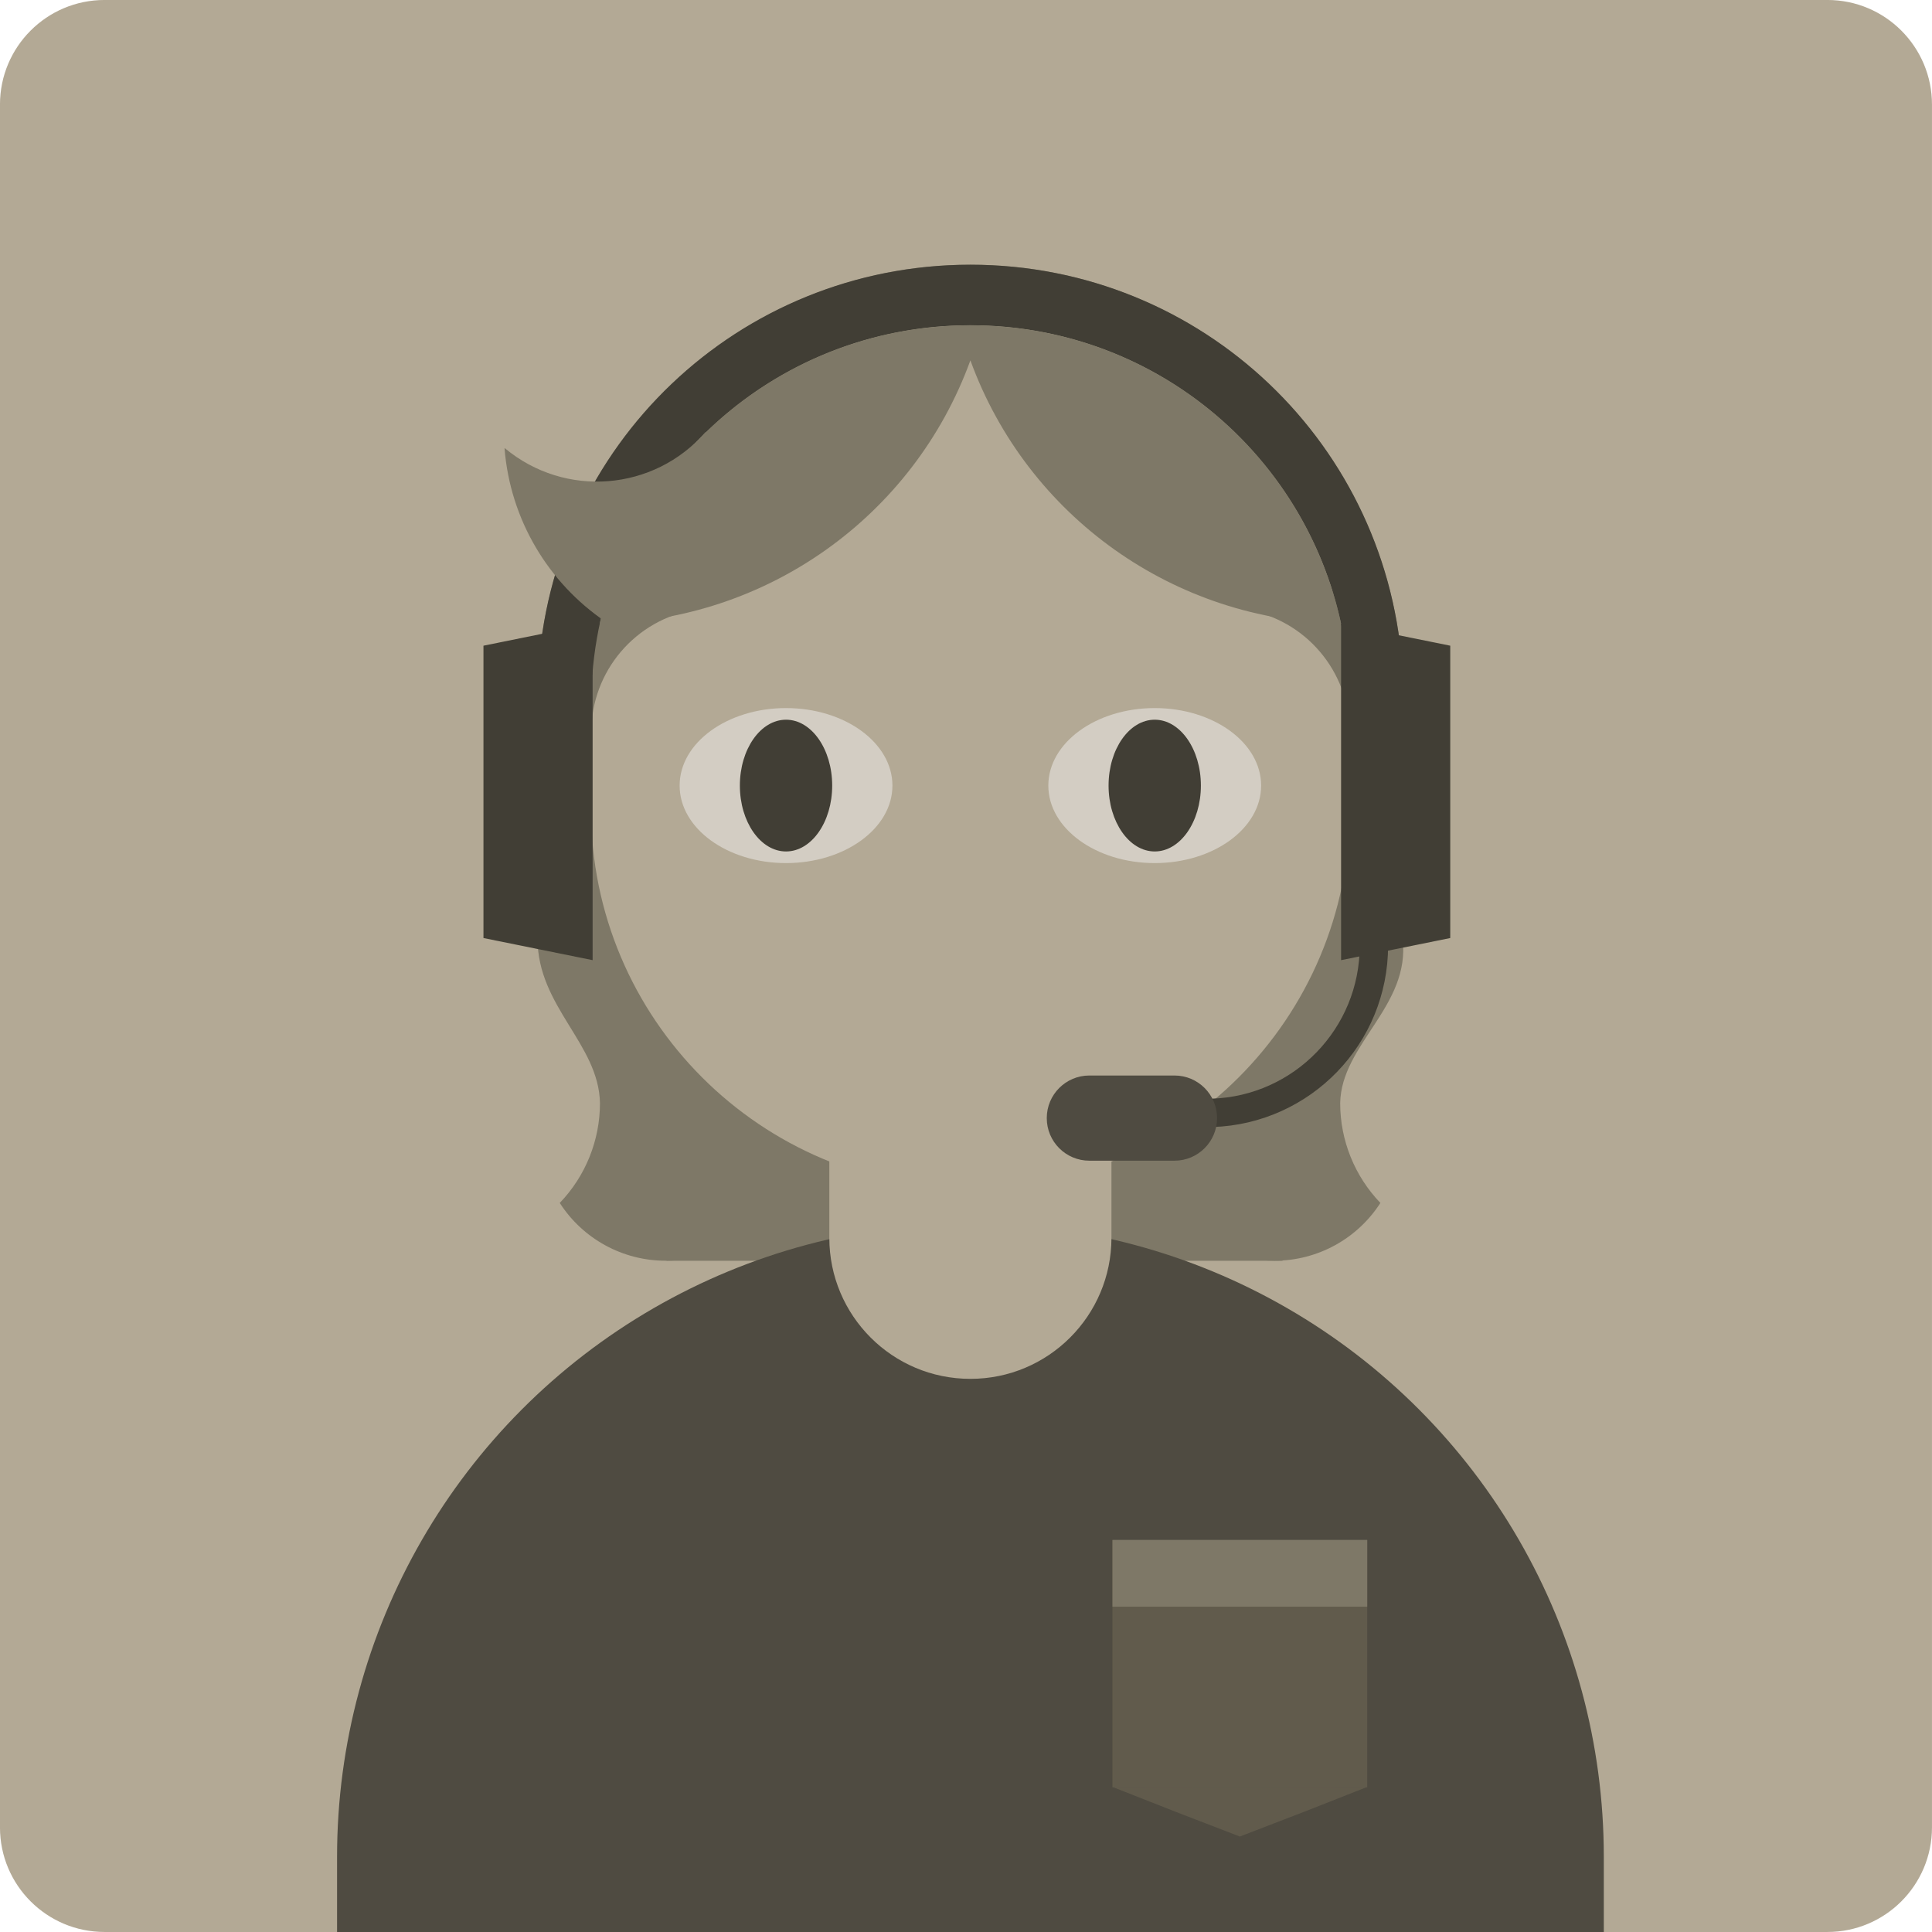
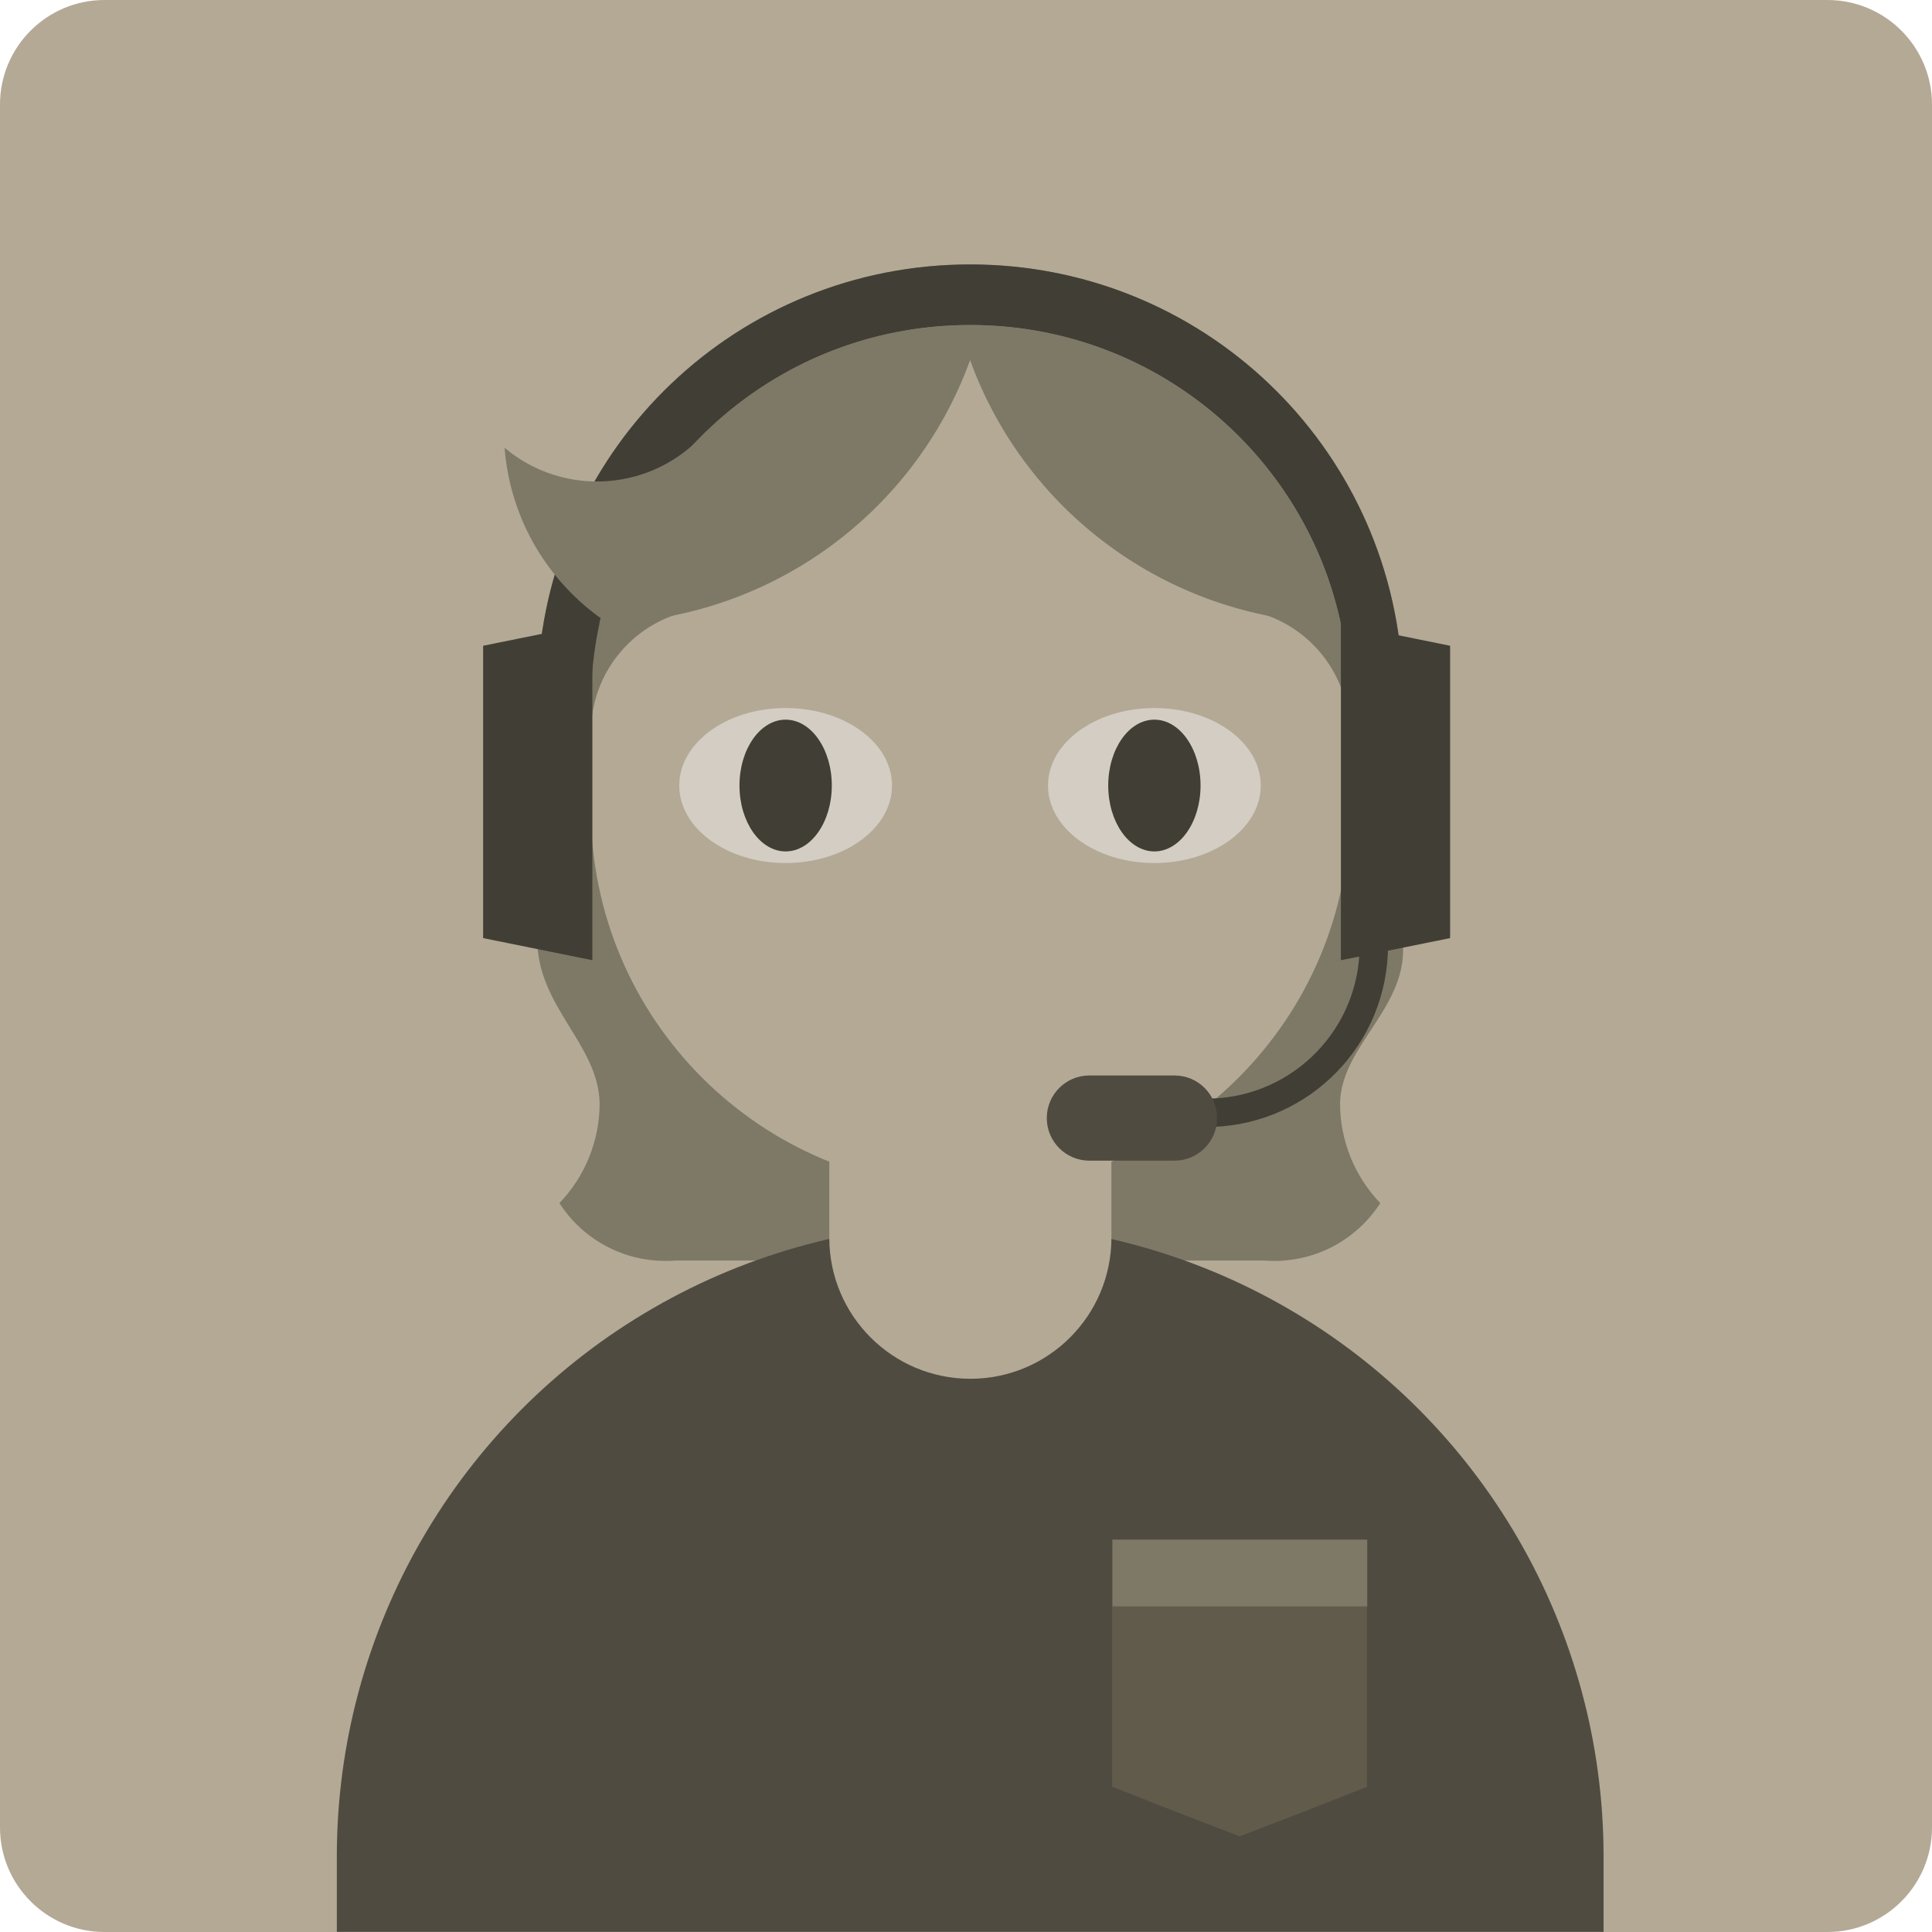
- <svg xmlns="http://www.w3.org/2000/svg" xmlns:ns1="http://www.openswatchbook.org/uri/2009/osb" xmlns:xlink="http://www.w3.org/1999/xlink" id="svg8" version="1.1" viewBox="0 0 37.042 37.042" height="1.458in" width="1.458in">
-   <defs id="defs2">
-     <linearGradient id="7" gradientTransform="matrix(0,0,0,0,-192.3187,38.64163)">
-       <stop style="stop-color:#b3a995;stop-opacity:1;" offset="0" id="stop2624" />
+ <svg xmlns="http://www.w3.org/2000/svg" xmlns:xlink="http://www.w3.org/1999/xlink" width="1.458in" height="1.458in" version="1.1" viewBox="0 0 37.042 37.042">
+   <defs>
+     <linearGradient id="7" gradientTransform="matrix(0 0 0 0 -192.32 38.642)">
+       <stop stop-color="#b3a995" offset="0" />
    </linearGradient>
-     <linearGradient id="6" gradientTransform="matrix(2.959833,0,0,4.648278,-971.1937,-788.492)">
-       <stop style="stop-color:#a19a86;stop-opacity:1;" offset="0" id="stop2980" />
+     <linearGradient id="2-4" gradientTransform="matrix(0 0 0 0 -123.69 -377.74)">
+       <stop stop-color="#4f4b41" offset="0" />
    </linearGradient>
-     <linearGradient id="8" gradientTransform="matrix(0,0,0,0,20.9488,-188.2151)">
-       <stop style="stop-color:#c9c2b5;stop-opacity:1;" offset="0" id="stop2972" />
+     <linearGradient id="4-6" gradientTransform="matrix(0 0 0 0 -114.97 -519.46)">
+       <stop stop-color="#7e7867" offset="0" />
    </linearGradient>
-     <linearGradient id="9" ns1:paint="solid" gradientTransform="matrix(0,0,0,0,132.7383,158.4203)">
-       <stop style="stop-color:#d3cdc3;stop-opacity:1;" offset="0" id="stop2966" />
+     <linearGradient id="1" gradientTransform="matrix(0 0 0 0 138.26 -799.3)">
+       <stop stop-color="#413e35" offset="0" />
    </linearGradient>
-     <linearGradient id="4" gradientTransform="scale(1.336911,0.7479928)" x1="41.053" y1="37.348" x2="59.219" y2="37.348" gradientUnits="userSpaceOnUse">
-       <stop style="stop-color:#7e7867;stop-opacity:1;" offset="0" id="stop2597" />
-     </linearGradient>
-     <linearGradient id="2" x1="-86.011" y1="-24.381" x2="-66.572" y2="-24.381" gradientUnits="userSpaceOnUse">
-       <stop style="stop-color:#4f4b41;stop-opacity:1;" offset="0" id="stop3000" />
-     </linearGradient>
-     <linearGradient id="6-0" x1="-86.011" y1="-24.381" x2="-78.78" y2="-24.381" gradientUnits="userSpaceOnUse">
-       <stop style="stop-color:#a19a86;stop-opacity:1;" offset="0" id="stop2980-3" />
-     </linearGradient>
-     <linearGradient id="2-4" gradientTransform="matrix(0,0,0,0,-123.6929,-377.7422)">
-       <stop style="stop-color:#4f4b41;stop-opacity:1;" offset="0" id="stop3000-6" />
-     </linearGradient>
-     <linearGradient id="4-6" gradientTransform="matrix(0,0,0,0,-114.9655,-519.4565)">
-       <stop style="stop-color:#7e7867;stop-opacity:1;" offset="0" id="stop2597-7" />
-     </linearGradient>
-     <linearGradient id="4-8" gradientTransform="matrix(1.336912,0,0,0.7479926,-20.14841,114.3486)" x1="104.709" y1="37.486" x2="122.875" y2="37.486" gradientUnits="userSpaceOnUse">
-       <stop style="stop-color:#7e7867;stop-opacity:1;" offset="0" id="stop2597-8" />
-     </linearGradient>
-     <linearGradient id="7-8" x1="177.415" y1="4.945" x2="214.456" y2="4.945" gradientUnits="userSpaceOnUse" gradientTransform="translate(-36.49428,139.4933)">
-       <stop style="stop-color:#b3a995;stop-opacity:1;" offset="0" id="stop2624-3" />
-     </linearGradient>
-     <linearGradient id="1" gradientTransform="matrix(0,0,0,0,138.2613,-799.2997)">
-       <stop style="stop-color:#413e35;stop-opacity:1;" offset="0" id="stop3006" />
-     </linearGradient>
-     <linearGradient id="4-62" gradientTransform="matrix(1.336911,0,0,0.7479929,107.2023,99.03951)" x1="41.092" y1="94.596" x2="59.259" y2="94.596" gradientUnits="userSpaceOnUse">
-       <stop style="stop-color:#7e7867;stop-opacity:1;" offset="0" id="stop2597-82" />
-     </linearGradient>
-     <linearGradient id="8-7" x1="64.6" y1="76.485" x2="65.922" y2="76.485" gradientUnits="userSpaceOnUse" gradientTransform="translate(107.2023,99.03951)">
-       <stop style="stop-color:#c9c2b5;stop-opacity:1;" offset="0" id="stop2972-5" />
-     </linearGradient>
-     <linearGradient id="8-0" x1="103.968" y1="48.521" x2="115.848" y2="48.521" gradientUnits="userSpaceOnUse" gradientTransform="translate(72.27304,90.42636)">
-       <stop style="stop-color:#c9c2b5;stop-opacity:1;" offset="0" id="stop2972-6" />
-     </linearGradient>
-     <linearGradient id="4-1" gradientTransform="matrix(1.336911,0,0,0.7479929,56.54026,111.5704)" x1="105.044" y1="93.979" x2="123.21" y2="93.979" gradientUnits="userSpaceOnUse">
-       <stop style="stop-color:#7e7867;stop-opacity:1;" offset="0" id="stop2597-0" />
-     </linearGradient>
-     <clipPath clipPathUnits="userSpaceOnUse" id="clipPath1380">
-       <rect ry="2.005" y="52.26" x="135.909" height="37.042" width="37.042" id="rect1382" style="opacity:1;vector-effect:none;fill:url(#linearGradient1384);fill-opacity:1;stroke:none;stroke-width:0.862;stroke-linecap:round;stroke-linejoin:bevel;stroke-miterlimit:4;stroke-dasharray:none;stroke-dashoffset:0;stroke-opacity:1;paint-order:normal" />
-     </clipPath>
-     <linearGradient id="3" gradientTransform="scale(3.961524,0.2524281)" x1="55.817" y1="301.759" x2="57.486" y2="301.759" gradientUnits="userSpaceOnUse">
-       <stop style="stop-color:#615b4c;stop-opacity:1;" offset="0" id="stop2994" />
-     </linearGradient>
-     <linearGradient id="3-0" gradientTransform="matrix(1.888115,1.6826517e-8,0,0.5296288,-10.46745,97.04117)" x1="102.553" y1="60.999" x2="107.574" y2="60.999" gradientUnits="userSpaceOnUse">
-       <stop style="stop-color:#615b4c;stop-opacity:1;" offset="0" id="stop2994-7" />
-     </linearGradient>
-     <linearGradient id="6-2" gradientTransform="matrix(0.9374856,0,0,1.066683,150.2499,46.36545)" x1="18.738" y1="89.937" x2="34.255" y2="89.937" gradientUnits="userSpaceOnUse">
-       <stop style="stop-color:#a19a86;stop-opacity:1;" offset="0" id="stop2980-7" />
-     </linearGradient>
-     <linearGradient id="3-6" gradientTransform="matrix(0,0,0,0,162.5692,-367.4459)">
-       <stop style="stop-color:#615b4c;stop-opacity:1;" offset="0" id="stop2994-3" />
-     </linearGradient>
-     <linearGradient id="4-2" gradientTransform="matrix(0.9374856,0,0,1.066683,-86.8965,24.61608)" x1="-79.698" y1="89.937" x2="-64.181" y2="89.937" gradientUnits="userSpaceOnUse">
-       <stop style="stop-color:#7e7867;stop-opacity:1;" offset="0" id="stop2597-5" />
-     </linearGradient>
-     <linearGradient id="6-4" gradientTransform="matrix(1.538535,0,0,0.6499691,-86.8965,24.61608)" x1="-46.42" y1="168.807" x2="-41.591" y2="168.807" gradientUnits="userSpaceOnUse">
-       <stop style="stop-color:#a19a86;stop-opacity:1;" offset="0" id="stop2980-6" />
-     </linearGradient>
-     <linearGradient id="4-4" gradientTransform="matrix(1.336912,0,0,0.7479927,29.99744,27.72746)" x1="72.605" y1="150.687" x2="90.771" y2="150.687" gradientUnits="userSpaceOnUse">
-       <stop style="stop-color:#7e7867;stop-opacity:1;" offset="0" id="stop2597-74" />
-     </linearGradient>
-     <linearGradient xlink:href="#7" id="linearGradient1539" gradientUnits="userSpaceOnUse" gradientTransform="translate(91.08503,130.0548)" x1="54.811" y1="32.815" x2="91.853" y2="32.815" />
-     <linearGradient xlink:href="#2-4" id="linearGradient4346" gradientTransform="matrix(1.336911,0,0,0.7479929,12.20925,54.44917)" x1="104.83" y1="151.544" x2="122.997" y2="151.544" gradientUnits="userSpaceOnUse" />
-     <linearGradient xlink:href="#4-6" id="linearGradient4461" gradientTransform="scale(1.856516,0.5386433)" x1="56.16" y1="282.699" x2="62.522" y2="282.699" gradientUnits="userSpaceOnUse" />
-     <linearGradient xlink:href="#4-6" id="linearGradient4463" gradientTransform="scale(0.8679164,1.152185)" x1="117.18" y1="125.966" x2="126.349" y2="125.966" gradientUnits="userSpaceOnUse" />
-     <linearGradient xlink:href="#4-6" id="linearGradient4465" gradientTransform="scale(0.9374856,1.066683)" x1="108.484" y1="128.064" x2="126.191" y2="128.064" gradientUnits="userSpaceOnUse" />
-     <linearGradient xlink:href="#4-6" id="linearGradient4467" gradientTransform="scale(0.868599,1.151279)" x1="127.022" y1="126.065" x2="136.198" y2="126.065" gradientUnits="userSpaceOnUse" />
-     <linearGradient xlink:href="#4-6" id="linearGradient4469" gradientTransform="scale(0.932307,1.072608)" x1="109.087" y1="127.356" x2="126.891" y2="127.356" gradientUnits="userSpaceOnUse" />
-     <linearGradient xlink:href="#4-6" id="linearGradient4471" gradientTransform="scale(0.9323004,1.072616)" x1="109.181" y1="127.355" x2="126.985" y2="127.355" gradientUnits="userSpaceOnUse" />
-     <linearGradient xlink:href="#7" id="linearGradient4473" gradientTransform="matrix(0.9374856,0,0,1.066683,12.20925,54.33672)" x1="154.689" y1="90.232" x2="170.206" y2="90.232" gradientUnits="userSpaceOnUse" />
-     <linearGradient xlink:href="#4-6" id="linearGradient4475" gradientTransform="scale(0.9586333,1.043152)" x1="106.612" y1="136.976" x2="109.349" y2="136.976" gradientUnits="userSpaceOnUse" />
-     <linearGradient xlink:href="#4-6" id="linearGradient4477" gradientTransform="scale(0.9586333,1.043152)" x1="120.343" y1="136.976" x2="123.08" y2="136.976" gradientUnits="userSpaceOnUse" />
-     <linearGradient xlink:href="#4-6" id="linearGradient4479" gradientTransform="scale(2.351276,0.425301)" x1="43.466" y1="335.965" x2="50.181" y2="335.965" gradientUnits="userSpaceOnUse" />
-     <linearGradient xlink:href="#7" id="linearGradient4481" gradientTransform="matrix(0.8345968,0,0,1.198183,12.20925,54.33672)" x1="179.234" y1="90.707" x2="185.715" y2="90.707" gradientUnits="userSpaceOnUse" />
-     <linearGradient xlink:href="#1" id="linearGradient4483" gradientTransform="scale(1.694801,0.5900398)" x1="59.448" y1="243.176" x2="70.385" y2="243.176" gradientUnits="userSpaceOnUse" />
-     <linearGradient xlink:href="#4-6" id="linearGradient4485" gradientTransform="scale(1.576446,0.6343383)" x1="246.899" y1="820.83" x2="280.977" y2="820.83" gradientUnits="userSpaceOnUse" />
-     <linearGradient xlink:href="#4-6" id="linearGradient4487" gradientTransform="scale(1.097881,0.9108457)" x1="92.138" y1="153.451" x2="96.172" y2="153.451" gradientUnits="userSpaceOnUse" />
-     <linearGradient xlink:href="#4-6" id="linearGradient4489" gradientTransform="scale(1.674582,0.5971638)" x1="60.407" y1="230.697" x2="69.985" y2="230.697" gradientUnits="userSpaceOnUse" />
-     <linearGradient xlink:href="#1" id="linearGradient4491" gradientTransform="matrix(0.9860217,0,0,1.014176,12.20925,54.33672)" x1="158.878" y1="106.365" x2="162.573" y2="106.365" gradientUnits="userSpaceOnUse" />
-     <linearGradient xlink:href="#2-4" id="linearGradient4493" gradientTransform="matrix(1.414214,0,0,0.7071068,12.20925,54.33672)" x1="108.723" y1="156.459" x2="111.031" y2="156.459" gradientUnits="userSpaceOnUse" />
-     <linearGradient xlink:href="#4-6" id="linearGradient4495" gradientTransform="matrix(1.954432,0,0,0.5116576,12.20925,54.33672)" x1="79.315" y1="233.629" x2="81.814" y2="233.629" gradientUnits="userSpaceOnUse" />
+     <linearGradient id="linearGradient1539" x1="54.811" x2="91.853" y1="32.815" y2="32.815" gradientTransform="translate(91.085 130.05)" gradientUnits="userSpaceOnUse" xlink:href="#7" />
+     <linearGradient id="linearGradient4346" x1="104.83" x2="123" y1="151.54" y2="151.54" gradientTransform="matrix(1.3369 0 0 .74799 12.209 54.449)" gradientUnits="userSpaceOnUse" xlink:href="#2-4" />
+     <linearGradient id="linearGradient4461" x1="56.16" x2="62.522" y1="282.7" y2="282.7" gradientTransform="scale(1.8565 .53864)" gradientUnits="userSpaceOnUse" xlink:href="#4-6" />
+     <linearGradient id="linearGradient4463" x1="117.18" x2="126.35" y1="125.97" y2="125.97" gradientTransform="scale(.86792 1.1522)" gradientUnits="userSpaceOnUse" xlink:href="#4-6" />
+     <linearGradient id="linearGradient4465" x1="108.48" x2="126.19" y1="128.06" y2="128.06" gradientTransform="scale(.93749 1.0667)" gradientUnits="userSpaceOnUse" xlink:href="#4-6" />
+     <linearGradient id="linearGradient4467" x1="127.02" x2="136.2" y1="126.07" y2="126.07" gradientTransform="scale(.8686 1.1513)" gradientUnits="userSpaceOnUse" xlink:href="#4-6" />
+     <linearGradient id="linearGradient4469" x1="109.09" x2="126.89" y1="127.36" y2="127.36" gradientTransform="scale(.93231 1.0726)" gradientUnits="userSpaceOnUse" xlink:href="#4-6" />
+     <linearGradient id="linearGradient4471" x1="109.18" x2="126.99" y1="127.36" y2="127.36" gradientTransform="scale(.9323 1.0726)" gradientUnits="userSpaceOnUse" xlink:href="#4-6" />
+     <linearGradient id="linearGradient4473" x1="154.69" x2="170.21" y1="90.232" y2="90.232" gradientTransform="matrix(.93749 0 0 1.0667 12.209 54.337)" gradientUnits="userSpaceOnUse" xlink:href="#7" />
+     <linearGradient id="linearGradient4475" x1="106.61" x2="109.35" y1="136.98" y2="136.98" gradientTransform="scale(.95863 1.0432)" gradientUnits="userSpaceOnUse" xlink:href="#4-6" />
+     <linearGradient id="linearGradient4477" x1="120.34" x2="123.08" y1="136.98" y2="136.98" gradientTransform="scale(.95863 1.0432)" gradientUnits="userSpaceOnUse" xlink:href="#4-6" />
+     <linearGradient id="linearGradient4479" x1="43.466" x2="50.181" y1="335.97" y2="335.97" gradientTransform="scale(2.3513 .4253)" gradientUnits="userSpaceOnUse" xlink:href="#4-6" />
+     <linearGradient id="linearGradient4481" x1="179.23" x2="185.71" y1="90.707" y2="90.707" gradientTransform="matrix(.8346 0 0 1.1982 12.209 54.337)" gradientUnits="userSpaceOnUse" xlink:href="#7" />
+     <linearGradient id="linearGradient4483" x1="59.448" x2="70.385" y1="243.18" y2="243.18" gradientTransform="scale(1.6948 .59004)" gradientUnits="userSpaceOnUse" xlink:href="#1" />
+     <linearGradient id="linearGradient4485" x1="246.9" x2="280.98" y1="820.83" y2="820.83" gradientTransform="scale(1.5764 .63434)" gradientUnits="userSpaceOnUse" xlink:href="#4-6" />
+     <linearGradient id="linearGradient4487" x1="92.138" x2="96.172" y1="153.45" y2="153.45" gradientTransform="scale(1.0979 .91085)" gradientUnits="userSpaceOnUse" xlink:href="#4-6" />
+     <linearGradient id="linearGradient4489" x1="60.407" x2="69.985" y1="230.7" y2="230.7" gradientTransform="scale(1.6746 .59716)" gradientUnits="userSpaceOnUse" xlink:href="#4-6" />
+     <linearGradient id="linearGradient4491" x1="158.88" x2="162.57" y1="106.36" y2="106.36" gradientTransform="matrix(.98602 0 0 1.0142 12.209 54.337)" gradientUnits="userSpaceOnUse" xlink:href="#1" />
+     <linearGradient id="linearGradient4493" x1="108.72" x2="111.03" y1="156.46" y2="156.46" gradientTransform="matrix(1.4142 0 0 .70711 12.209 54.337)" gradientUnits="userSpaceOnUse" xlink:href="#2-4" />
+     <linearGradient id="linearGradient4495" x1="79.315" x2="81.814" y1="233.63" y2="233.63" gradientTransform="matrix(1.9544 0 0 .51166 12.209 54.337)" gradientUnits="userSpaceOnUse" xlink:href="#4-6" />
  </defs>
-   <g id="layer2" style="display:none" transform="translate(-145.8964,-144.3494)">
-     <rect y="0" x="0" height="279.4" width="215.9" id="rect848" style="opacity:1;vector-effect:none;fill:#fcfcfc;fill-opacity:1;stroke:none;stroke-width:1.624;stroke-linecap:butt;stroke-linejoin:miter;stroke-miterlimit:4;stroke-dasharray:none;stroke-dashoffset:0;stroke-opacity:1;paint-order:markers fill stroke" />
+   <g transform="translate(-145.9 -144.35)" display="none">
+     <rect width="215.9" height="279.4" fill="#fcfcfc" style="paint-order:markers fill stroke" />
  </g>
-   <g id="layer1" transform="translate(-145.8964,-144.3494)">
-     <rect ry="2.005" y="144.349" x="145.896" height="37.042" width="37.042" id="rect1523" style="opacity:1;vector-effect:none;fill:url(#linearGradient1539);fill-opacity:1;stroke:none;stroke-width:0.862;stroke-linecap:round;stroke-linejoin:bevel;stroke-miterlimit:4;stroke-dasharray:none;stroke-dashoffset:0;stroke-opacity:1;paint-order:normal" />
-     <g id="g1347" style="fill:url(#linearGradient4471)" transform="translate(54.41281,12.82126)">
-       <rect style="fill:url(#linearGradient4461);stroke-width:0.544;stroke-linecap:round;stroke-linejoin:bevel;stop-color:#000000" id="rect1360" width="11.811" height="3.427" x="104.262" y="152.274" />
-       <g id="g1387" transform="translate(0.08668991)" style="fill:url(#linearGradient4469)">
-         <path id="circle1341" style="fill:url(#linearGradient4463);stroke-width:0.544;stroke-linecap:round;stroke-linejoin:bevel;stop-color:#000000" d="m 101.703,145.136 v 4.389 c 0,1.305 1.176,2.017 1.197,3.153 -1.2e-4,0.714 -0.277,1.4 -0.771,1.914 0.444,0.69 1.208,1.108 2.029,1.108 1.296,-6e-5 2.36,-1.024 2.41,-2.319 h 3.093 v -8.245 z" />
-         <rect style="font-variation-settings:normal;vector-effect:none;fill:url(#linearGradient4465);fill-opacity:1;stroke:none;stroke-width:0.944;stroke-linecap:round;stroke-linejoin:bevel;stroke-miterlimit:4;stroke-dasharray:none;stroke-dashoffset:0;stroke-opacity:1;paint-order:normal;stop-color:#000000" id="rect1306" width="16.599" height="18.887" x="101.703" y="136.603" ry="8.3" />
-         <path id="path1354" style="fill:url(#linearGradient4467);stroke-width:0.544;stroke-linecap:round;stroke-linejoin:bevel;stop-color:#000000" d="m 118.289,145.136 v 4.389 c 0.155,1.296 -1.176,2.017 -1.197,3.153 1.2e-4,0.714 0.277,1.4 0.771,1.914 -0.444,0.69 -1.208,1.108 -2.029,1.108 -1.296,-5e-5 -2.36,-1.024 -2.41,-2.319 h -3.093 v -8.245 z" />
+   <g transform="translate(-145.9 -144.35)">
+     <rect x="145.9" y="144.35" width="37.042" height="37.042" ry="2.005" fill="url(#linearGradient1539)" style="paint-order:normal" />
+     <g transform="translate(54.413 12.821)" fill="url(#linearGradient4471)">
+       <rect x="104.26" y="152.27" width="11.811" height="3.427" fill="url(#linearGradient4461)" stop-color="#000000" stroke-linecap="round" stroke-linejoin="bevel" stroke-width=".544" />
+       <g transform="translate(.08669)">
+         <path d="m101.7 145.14v4.389c0 1.305 1.176 2.018 1.197 3.153-1.2e-4 0.714-0.277 1.4-0.771 1.914 0.444 0.69 1.208 1.108 2.029 1.108 1.296-6e-5 2.36-1.024 2.41-2.319h3.093v-8.245z" fill="url(#linearGradient4463)" stop-color="#000000" stroke-linecap="round" stroke-linejoin="bevel" stroke-width=".544" />
+         <rect x="101.7" y="136.6" width="16.599" height="18.887" ry="8.3" fill="url(#linearGradient4465)" stop-color="#000000" style="font-variation-settings:normal;paint-order:normal" />
+         <path d="m118.29 145.14v4.389c0.155 1.296-1.176 2.018-1.197 3.153 1.2e-4 0.714 0.277 1.4 0.771 1.914-0.444 0.69-1.208 1.108-2.029 1.108-1.296-5e-5 -2.36-1.024-2.41-2.319h-3.093v-8.245z" fill="url(#linearGradient4467)" stop-color="#000000" stroke-linecap="round" stroke-linejoin="bevel" stroke-width=".544" />
      </g>
    </g>
-     <path id="path1527" style="font-variation-settings:normal;opacity:1;vector-effect:none;fill:url(#linearGradient4346);fill-opacity:1;stroke:none;stroke-width:0.944;stroke-linecap:round;stroke-linejoin:bevel;stroke-miterlimit:4;stroke-dasharray:none;stroke-dashoffset:0;stroke-opacity:1;paint-order:normal;stop-color:#000000;stop-opacity:1" d="m 164.53,167.803 a 12.143,12.143 0 0 0 -6.1,1.627 12.143,12.143 0 0 0 -6.071,10.517 v 1.445 h 24.287 v -1.445 a 12.143,12.143 0 0 0 -6.071,-10.517 12.143,12.143 0 0 0 -6.044,-1.627 z" />
-     <g id="g1348" transform="translate(54.41281,12.82126)">
-       <rect style="fill:#615b4c;fill-opacity:1;stroke-width:0.544;stroke-linecap:round;stroke-linejoin:bevel;stop-color:#000000" id="rect1362" width="4.884" height="4.743" x="112.813" y="161.053" />
-       <path style="fill:#615b4c;fill-opacity:1;stroke-width:1.987;stroke-linecap:round;stroke-linejoin:bevel;stop-color:#000000" id="path1364" d="m 108.445,165.987 -3.653,2.132 -3.673,2.097 -0.02,-4.23 0.02,-4.23 3.673,2.097 z" transform="matrix(0,0.1298024,-0.5773501,0,211.0873,152.6632)" />
+     <path d="m164.53 167.8a12.143 12.143 0 0 0-6.1 1.627 12.143 12.143 0 0 0-6.072 10.517v1.445h24.287v-1.445a12.143 12.143 0 0 0-6.072-10.517 12.143 12.143 0 0 0-6.044-1.627z" fill="url(#linearGradient4346)" stop-color="#000000" style="font-variation-settings:normal;paint-order:normal" />
+     <g transform="translate(54.413 12.821)" fill="#615b4c" stroke-linecap="round" stroke-linejoin="bevel">
+       <rect x="112.81" y="161.05" width="4.884" height="4.743" stop-color="#000000" stroke-width=".544" />
+       <path transform="matrix(0 .1298 -.57735 0 211.09 152.66)" d="m108.45 165.99-3.653 2.132-3.673 2.097-0.02-4.23 0.02-4.23 3.673 2.097z" stop-color="#000000" stroke-width="1.987" />
    </g>
-     <rect style="font-variation-settings:normal;opacity:1;vector-effect:none;fill:url(#linearGradient4473);fill-opacity:1;stroke:none;stroke-width:0.944;stroke-linecap:round;stroke-linejoin:bevel;stroke-miterlimit:4;stroke-dasharray:none;stroke-dashoffset:0;stroke-opacity:1;paint-order:normal;stop-color:#000000;stop-opacity:1" id="rect1525" width="14.547" height="16.552" x="157.228" y="150.585" ry="7.273" />
-     <g id="g1378" transform="translate(54.40647,12.78047)" style="fill:url(#linearGradient4479)">
-       <path id="rect1334" style="fill:url(#linearGradient4475);stroke-width:0.544;stroke-linecap:round;stroke-linejoin:bevel;stop-color:#000000" d="m 102.202,142.886 v 2.856 h 0.629 a 2.38,2.38 0 0 1 -0.004,-0.136 2.38,2.38 0 0 1 1.999,-2.349 v -0.371 z" />
-       <path id="path1339" style="fill:url(#linearGradient4477);stroke-width:0.544;stroke-linecap:round;stroke-linejoin:bevel;stop-color:#000000" d="m 117.989,142.886 v 2.856 h -0.629 a 2.38,2.38 0 0 0 0.004,-0.136 2.38,2.38 0 0 0 -1.999,-2.349 v -0.371 z" />
+     <rect x="157.23" y="150.59" width="14.547" height="16.552" ry="7.273" fill="url(#linearGradient4473)" stop-color="#000000" style="font-variation-settings:normal;paint-order:normal" />
+     <g transform="translate(54.406 12.78)" stroke-linecap="round" stroke-linejoin="bevel" stroke-width=".544">
+       <path d="m102.2 142.89v2.856h0.629a2.38 2.38 0 0 1-4e-3 -0.136 2.38 2.38 0 0 1 1.999-2.349v-0.371z" fill="url(#linearGradient4475)" stop-color="#000000" />
+       <path d="m117.99 142.89v2.856h-0.629a2.38 2.38 0 0 0 4e-3 -0.136 2.38 2.38 0 0 0-1.999-2.349v-0.371z" fill="url(#linearGradient4477)" stop-color="#000000" />
    </g>
-     <path id="rect1401" style="fill:#413e35;fill-opacity:1;stroke-width:0.544;stroke-linecap:round;stroke-linejoin:bevel;stop-color:#000000" d="m 164.502,149.425 c -4.451,0 -8.061,3.468 -8.288,7.861 h 1.039 c 0.291,-3.759 3.413,-6.7 7.249,-6.7 3.836,0 6.958,2.941 7.249,6.7 h 1.039 c -0.227,-4.392 -3.837,-7.861 -8.288,-7.861 z" />
-     <rect style="font-variation-settings:normal;opacity:1;vector-effect:none;fill:url(#linearGradient4481);fill-opacity:1;stroke:none;stroke-width:0.944;stroke-linecap:round;stroke-linejoin:bevel;stroke-miterlimit:4;stroke-dasharray:none;stroke-dashoffset:0;stroke-opacity:1;paint-order:normal;stop-color:#000000;stop-opacity:1" id="rect1529" width="5.409" height="7.765" x="161.797" y="163.021" ry="2.704" />
-     <g id="g1446" transform="translate(54.41281,12.82126)">
-       <ellipse style="font-variation-settings:normal;vector-effect:none;fill:#d3cdc3;fill-opacity:1;stroke:none;stroke-width:1.027;stroke-linecap:round;stroke-linejoin:bevel;stroke-miterlimit:4;stroke-dasharray:none;stroke-dashoffset:0;stroke-opacity:1;paint-order:normal;stop-color:#000000" id="ellipse1531" cx="106.554" cy="146.59" rx="2.04" ry="1.486" />
-       <ellipse style="font-variation-settings:normal;vector-effect:none;fill:#413e35;fill-opacity:1;stroke:none;stroke-width:1.176;stroke-linecap:round;stroke-linejoin:bevel;stroke-miterlimit:4;stroke-dasharray:none;stroke-dashoffset:0;stroke-opacity:1;paint-order:normal;stop-color:#000000" id="ellipse1533" cx="106.554" cy="146.59" rx="0.885" ry="1.263" />
-       <ellipse style="font-variation-settings:normal;vector-effect:none;fill:#d3cdc3;fill-opacity:1;stroke:none;stroke-width:1.027;stroke-linecap:round;stroke-linejoin:bevel;stroke-miterlimit:4;stroke-dasharray:none;stroke-dashoffset:0;stroke-opacity:1;paint-order:normal;stop-color:#000000" id="ellipse1535" cx="113.623" cy="146.59" rx="2.04" ry="1.486" />
-       <ellipse style="font-variation-settings:normal;vector-effect:none;fill:#413e35;fill-opacity:1;stroke:none;stroke-width:1.176;stroke-linecap:round;stroke-linejoin:bevel;stroke-miterlimit:4;stroke-dasharray:none;stroke-dashoffset:0;stroke-opacity:1;paint-order:normal;stop-color:#000000" id="ellipse1537" cx="113.623" cy="146.59" rx="0.885" ry="1.263" />
+     <path d="m164.5 149.42c-4.451 0-8.061 3.468-8.288 7.861h1.039c0.291-3.759 3.413-6.7 7.249-6.7s6.958 2.941 7.249 6.7h1.039c-0.227-4.392-3.837-7.861-8.288-7.861z" fill="#413e35" stop-color="#000000" stroke-linecap="round" stroke-linejoin="bevel" stroke-width=".544" />
+     <rect x="161.8" y="163.02" width="5.409" height="7.765" ry="2.704" fill="url(#linearGradient4481)" stop-color="#000000" style="font-variation-settings:normal;paint-order:normal" />
+     <g transform="translate(54.413 12.821)">
+       <ellipse cx="106.55" cy="146.59" rx="2.04" ry="1.486" fill="#d3cdc3" stop-color="#000000" style="font-variation-settings:normal;paint-order:normal" />
+       <ellipse cx="106.55" cy="146.59" rx=".885" ry="1.263" fill="#413e35" stop-color="#000000" style="font-variation-settings:normal;paint-order:normal" />
+       <ellipse cx="113.62" cy="146.59" rx="2.04" ry="1.486" fill="#d3cdc3" stop-color="#000000" style="font-variation-settings:normal;paint-order:normal" />
+       <ellipse cx="113.62" cy="146.59" rx=".885" ry="1.263" fill="#413e35" stop-color="#000000" style="font-variation-settings:normal;paint-order:normal" />
    </g>
-     <g id="g1326" style="fill:url(#linearGradient4483)" transform="translate(54.41281,12.82126)">
-       <path id="path1395" style="fill:#413e35;fill-opacity:1;stroke-width:0.544;stroke-linecap:round;stroke-linejoin:bevel;stop-color:#000000" d="m 119.289,143.908 -2.093,-0.424 v 6.453 l 2.093,-0.424 z" />
-       <path id="path1322" style="fill:#413e35;fill-opacity:1;stroke-width:0.544;stroke-linecap:round;stroke-linejoin:bevel;stop-color:#000000" d="m 100.753,143.908 2.093,-0.424 v 6.453 l -2.093,-0.424 z" />
+     <g transform="translate(54.413 12.821)" fill="#413e35" stroke-linecap="round" stroke-linejoin="bevel" stroke-width=".544">
+       <path d="m119.29 143.91-2.094-0.424v6.453l2.094-0.424z" stop-color="#000000" />
+       <path d="m100.75 143.91 2.094-0.424v6.453l-2.094-0.424z" stop-color="#000000" />
    </g>
-     <g id="g1358" style="fill:url(#linearGradient4489)" transform="translate(54.41281,12.82126)">
-       <path id="path1316" style="fill:url(#linearGradient4485);stroke-width:2.056;stroke-linecap:round;stroke-linejoin:bevel;stop-color:#000000" d="m 416.084,520.684 c -13.212,0 -24.185,9.229 -26.861,21.617 a 28.986,28.986 0 0 0 26.861,-19.072 28.986,28.986 0 0 0 26.861,19.072 c -2.676,-12.388 -13.649,-21.617 -26.861,-21.617 z" transform="scale(0.2645833)" />
-       <path id="path1356" style="fill:url(#linearGradient4487);stroke-width:0.544;stroke-linecap:round;stroke-linejoin:bevel;stop-color:#000000" d="m 105.585,139.771 -0.579,0.046 c -0.985,1.129 -2.69,1.265 -3.841,0.306 l -0.008,8.5e-4 c 0.109,1.371 0.841,2.579 1.93,3.32 l 1.437,-1.15 z" />
+     <g transform="translate(54.413 12.821)" stroke-linecap="round" stroke-linejoin="bevel">
+       <path transform="scale(.26458)" d="m416.08 520.68c-13.212 0-24.185 9.229-26.861 21.617a28.986 28.986 0 0 0 26.861-19.072 28.986 28.986 0 0 0 26.861 19.072c-2.676-12.388-13.649-21.617-26.861-21.617z" fill="url(#linearGradient4485)" stop-color="#000000" stroke-width="2.056" />
+       <path d="m105.59 139.77-0.579 0.046c-0.985 1.129-2.69 1.265-3.841 0.306l-8e-3 8.5e-4c0.109 1.371 0.841 2.579 1.93 3.32l1.437-1.15z" fill="url(#linearGradient4487)" stop-color="#000000" stroke-width=".544" />
    </g>
-     <path style="fill:none;stroke:url(#linearGradient4491);stroke-width:0.544;stroke-linecap:round;stroke-linejoin:bevel;stop-color:#000000" id="path1340" d="m 172.238,162.482 a 3.205,3.205 0 0 1 -3.1,3.204" />
-     <rect style="fill:url(#linearGradient4493);stroke-width:0.544;stroke-linecap:round;stroke-linejoin:bevel;stop-color:#000000" id="rect1337" width="3.265" height="1.633" x="165.966" y="164.97" ry="0.816" />
-     <rect style="fill:url(#linearGradient4495);stroke-width:0.544;stroke-linecap:round;stroke-linejoin:bevel;stop-color:#000000" id="rect1361" width="4.884" height="1.279" x="167.226" y="173.875" />
+     <g stroke-linecap="round" stroke-linejoin="bevel">
+       <path d="m172.24 162.48a3.205 3.205 0 0 1-3.1 3.204" fill="none" stop-color="#000000" stroke="url(#linearGradient4491)" stroke-width=".544" />
+       <rect x="165.97" y="164.97" width="3.265" height="1.633" ry=".816" fill="url(#linearGradient4493)" stop-color="#000000" stroke-width=".544" />
+       <rect x="167.23" y="173.87" width="4.884" height="1.279" fill="url(#linearGradient4495)" stop-color="#000000" stroke-width=".544" />
+     </g>
  </g>
</svg>
